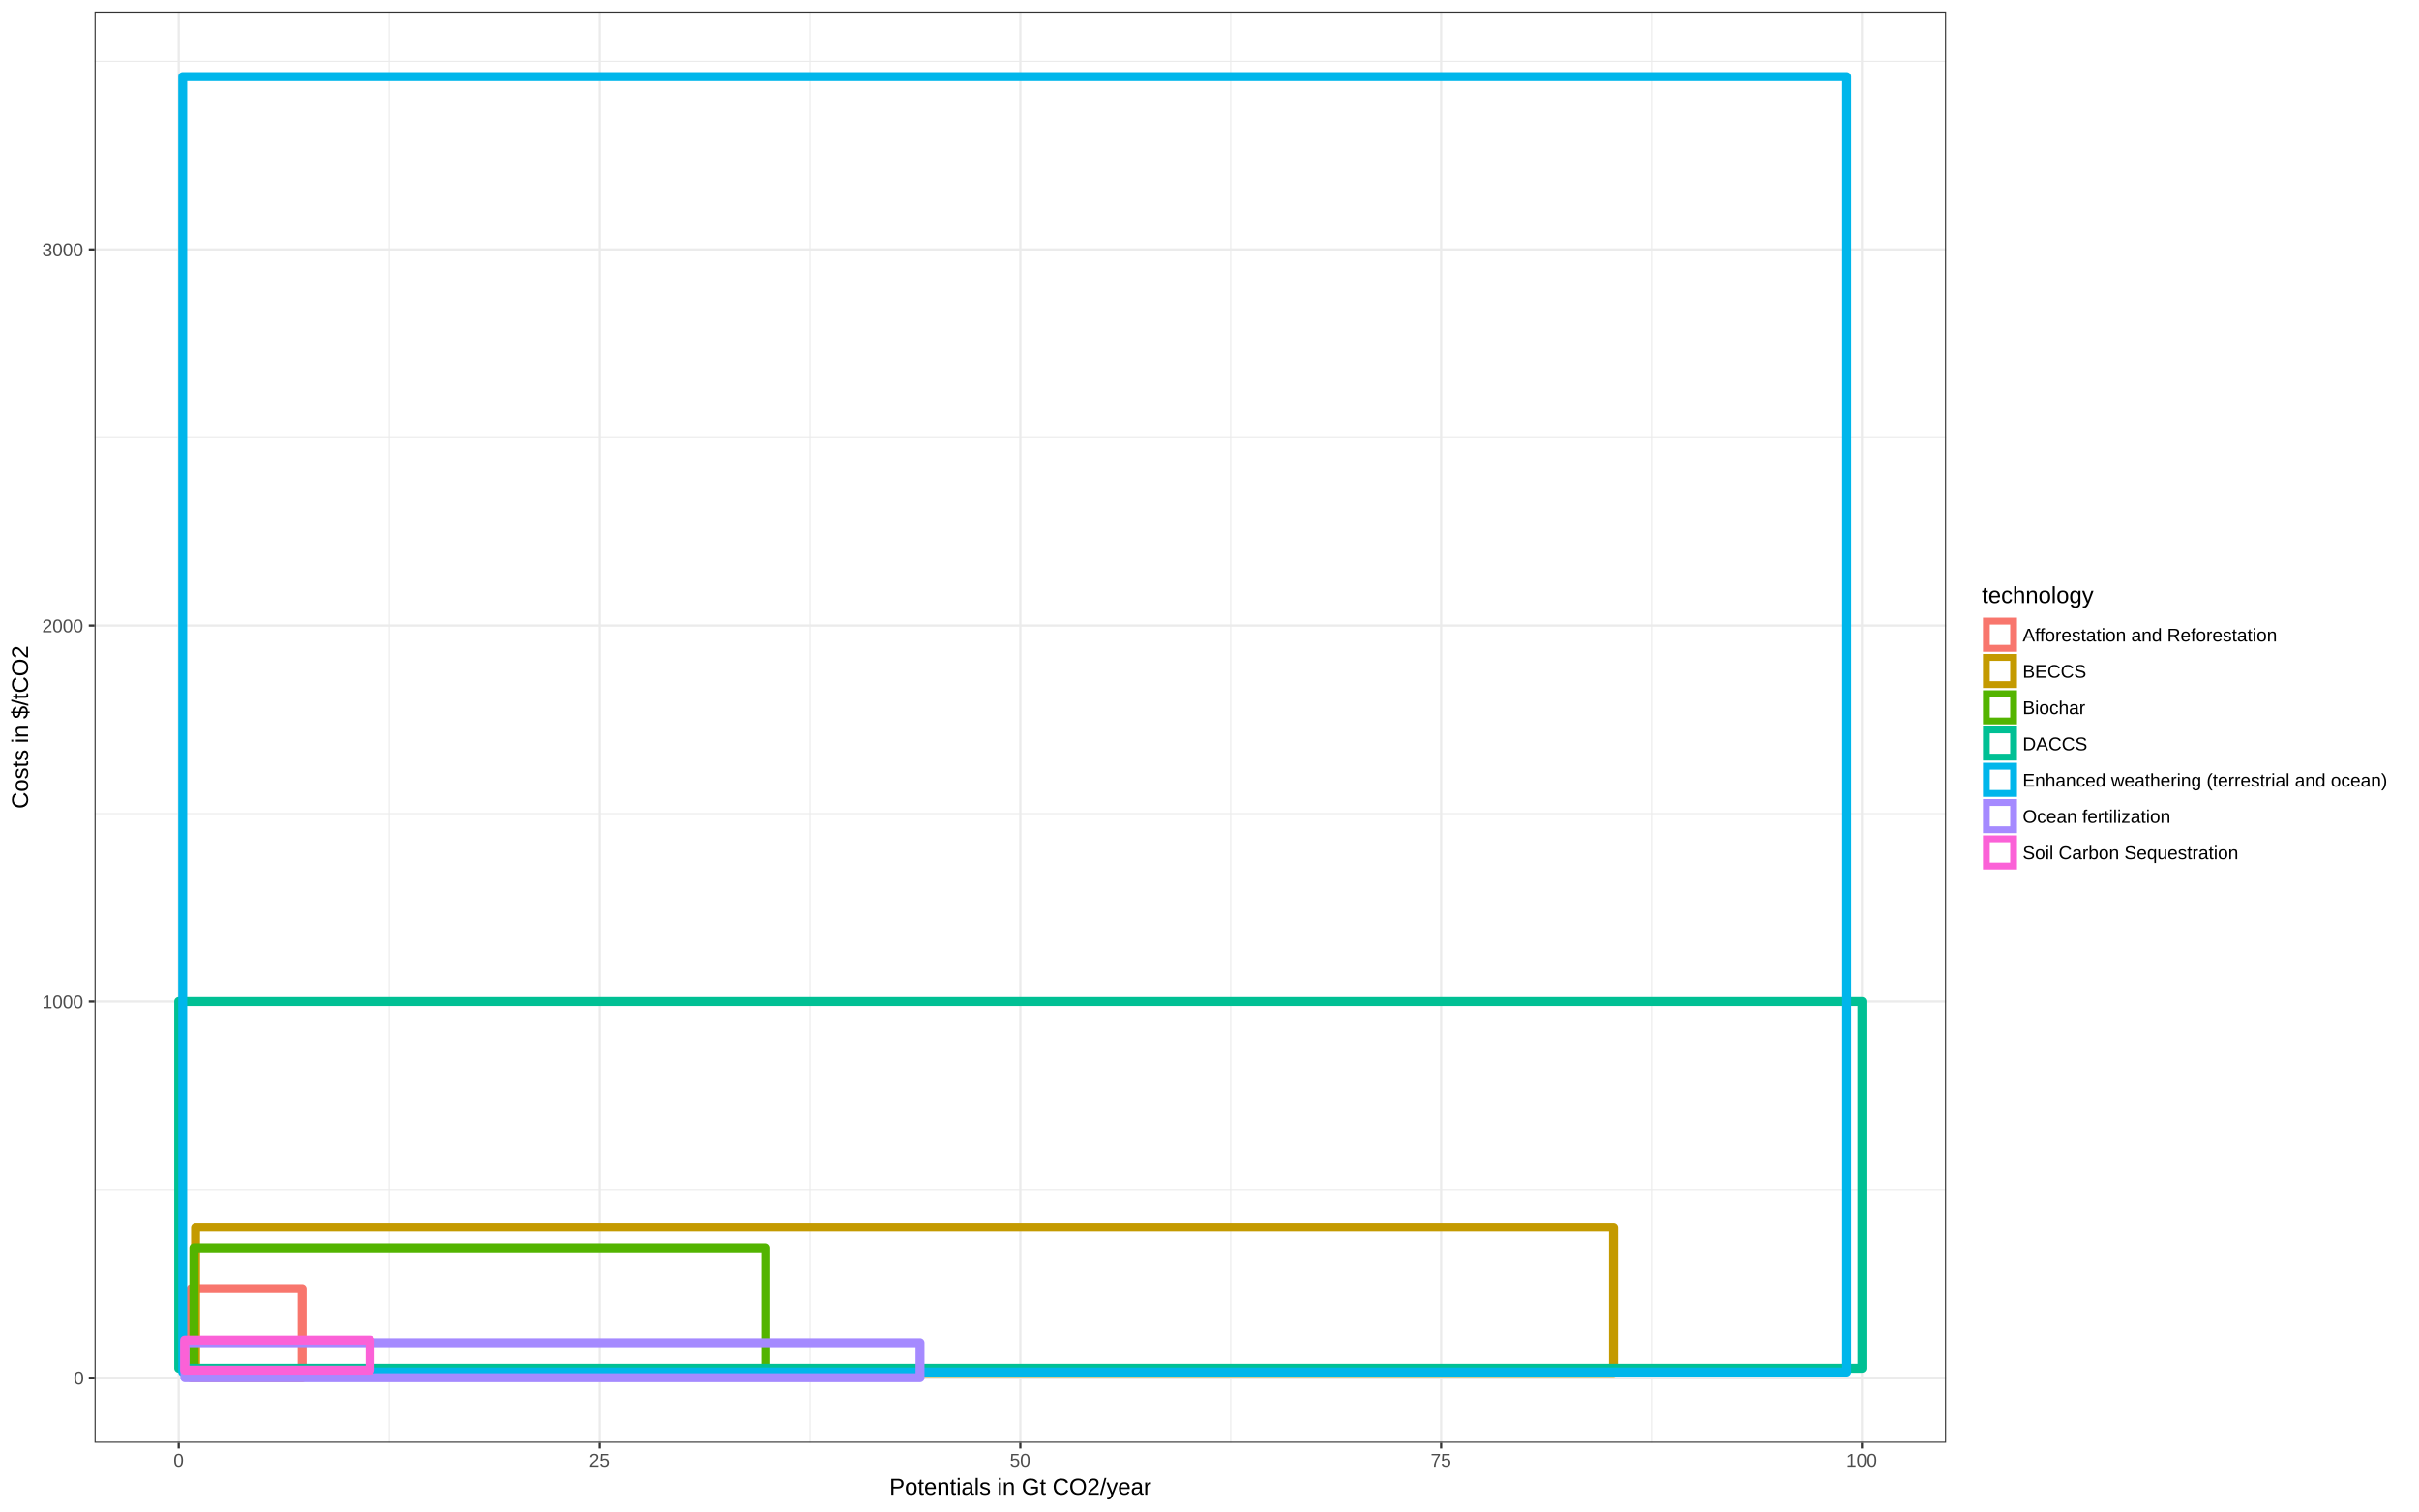
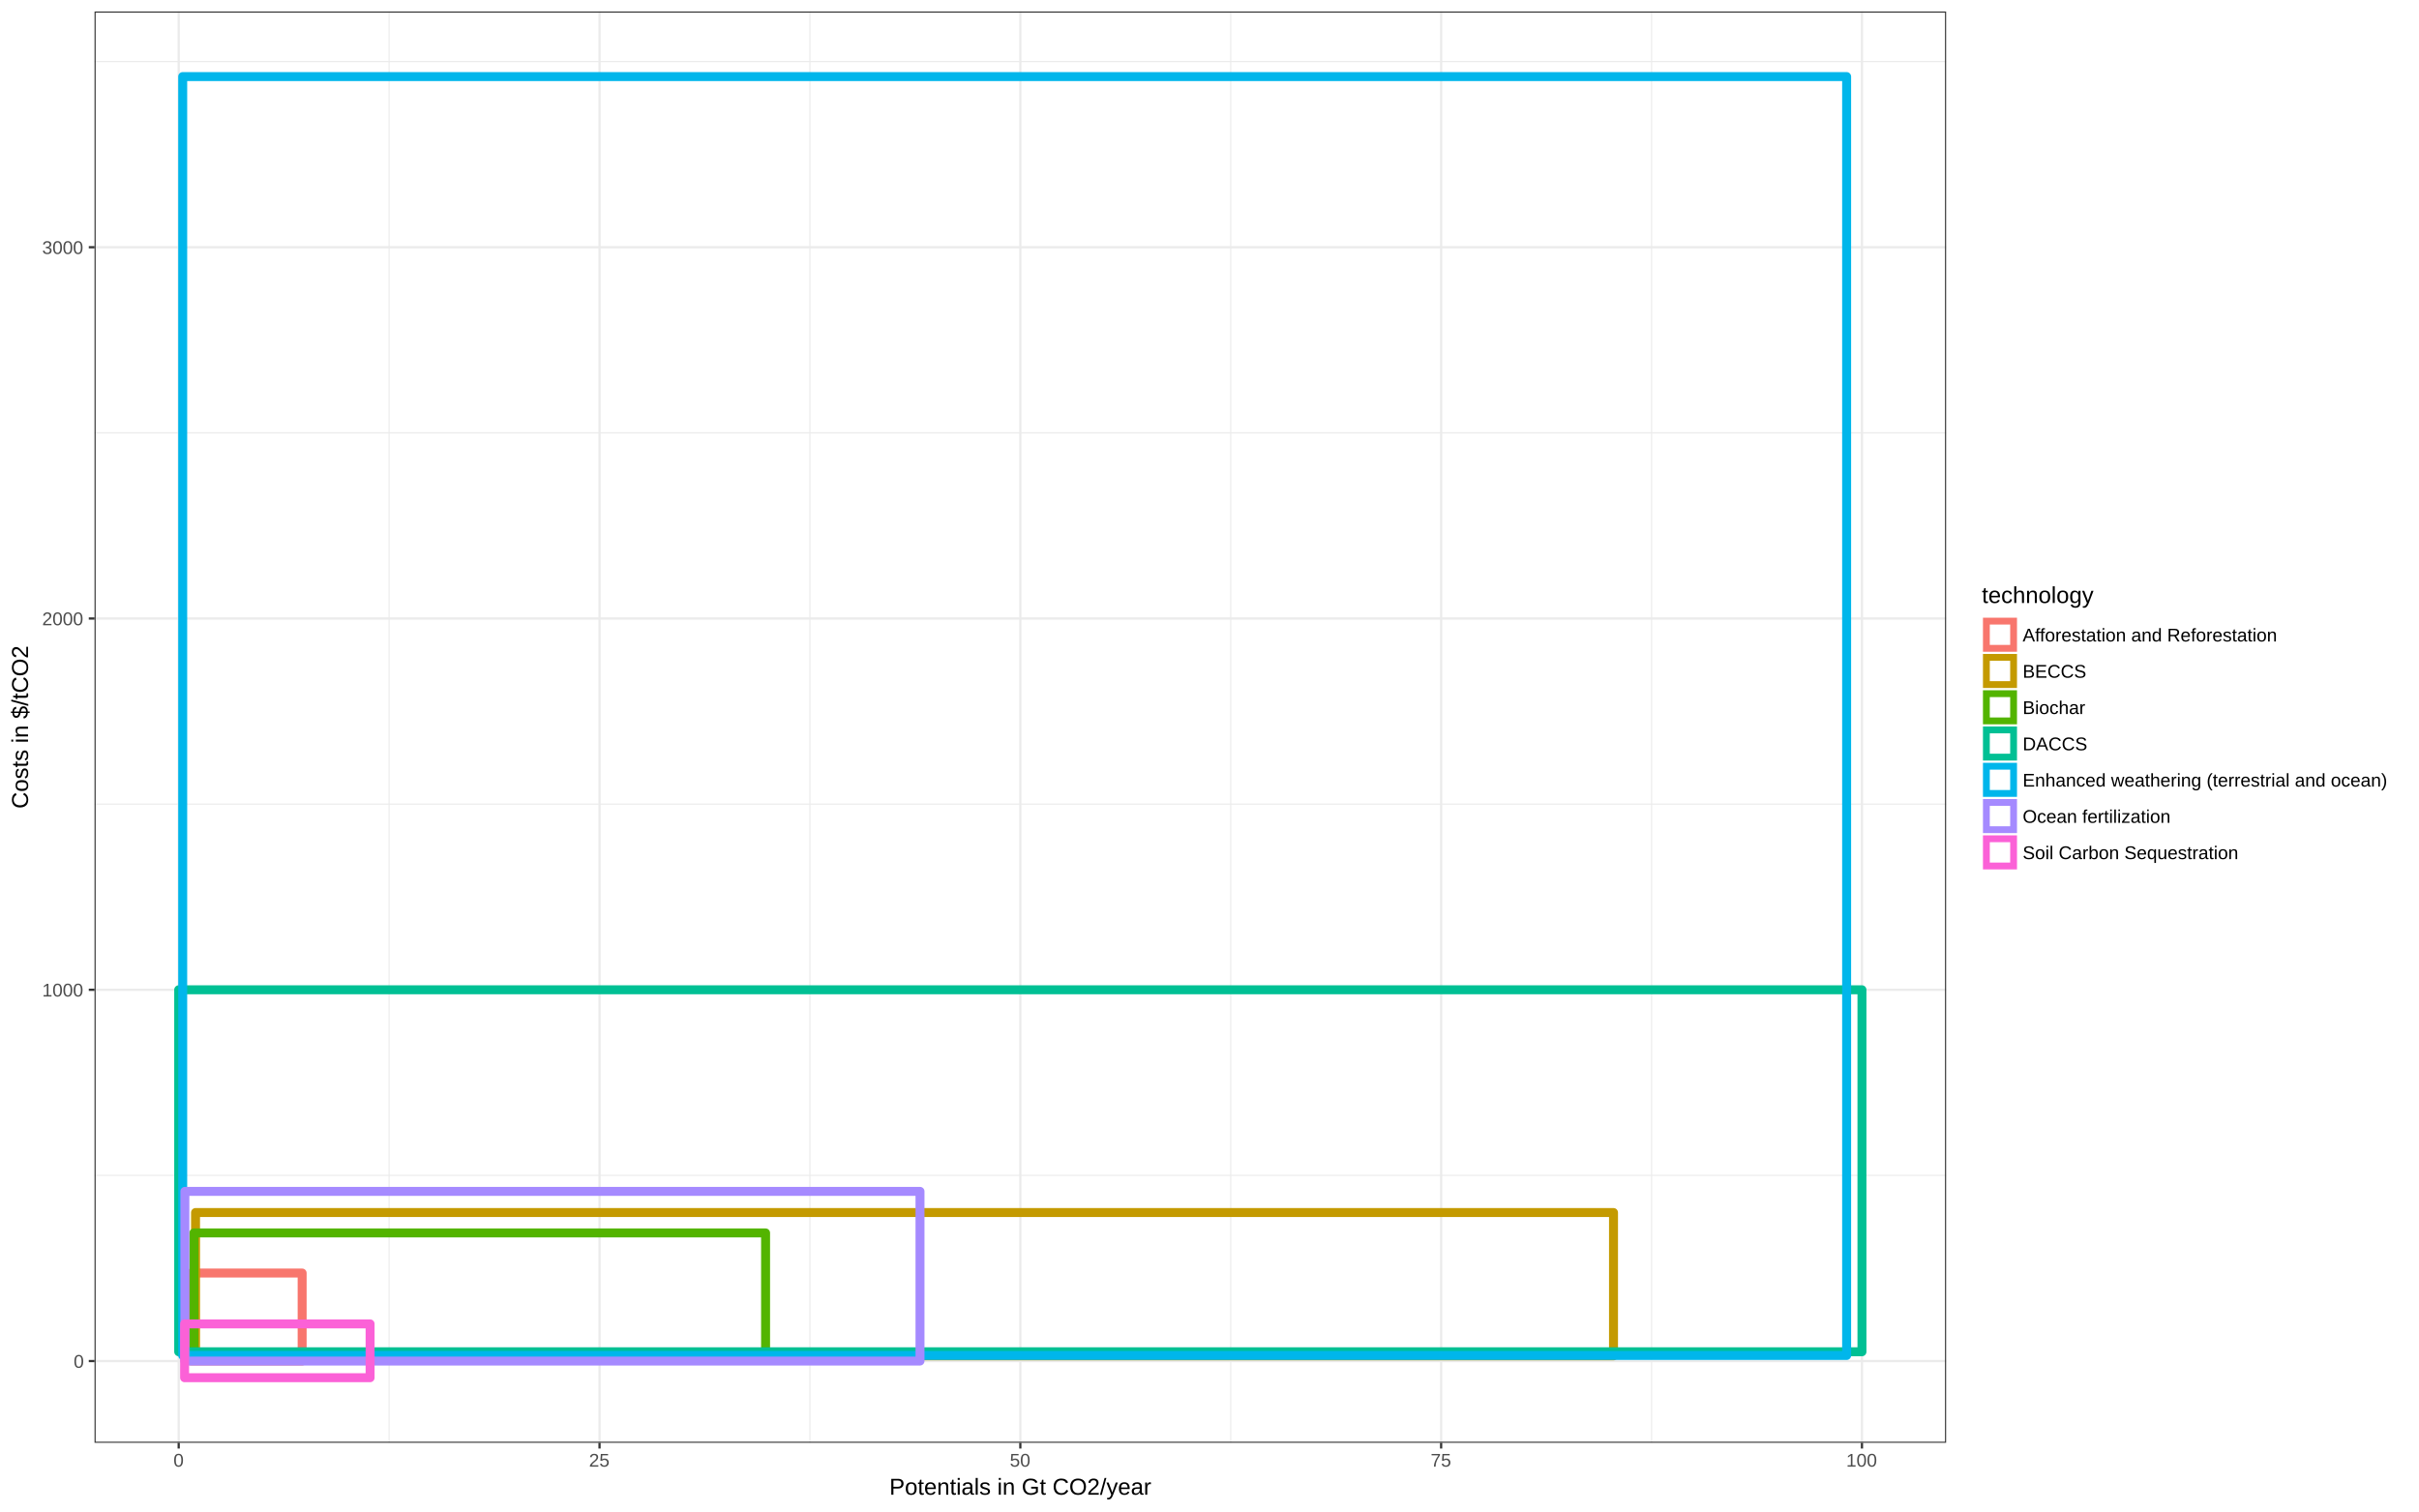
<svg xmlns="http://www.w3.org/2000/svg" viewBox="0 0 1152.00 720.00">
  <defs>
    <style type="text/css">
    line, polyline, path, rect, circle {
      fill: none;
      stroke: #000000;
      stroke-linecap: round;
      stroke-linejoin: round;
      stroke-miterlimit: 10.00;
    }
  </style>
  </defs>
  <rect width="100%" height="100%" style="stroke: none; fill: #FFFFFF;" />
  <rect x="-0.00" y="0.00" width="1152.00" height="720.00" style="stroke-width: 1.07; stroke: #FFFFFF; fill: #FFFFFF;" />
  <defs>
    <clipPath id="cpNDUuMDIxM3w5MjYuNzk4fDY4Ny4yNjZ8NS40Nzk0NQ==">
      <rect x="45.02" y="5.48" width="881.78" height="681.79" />
    </clipPath>
  </defs>
  <rect x="45.02" y="5.48" width="881.78" height="681.79" style="stroke-width: 1.07; stroke: none; fill: #FFFFFF;" clip-path="url(#cpNDUuMDIxM3w5MjYuNzk4fDY4Ny4yNjZ8NS40Nzk0NQ==)" />
-   <polyline points="45.02,566.70 926.80,566.70 " style="stroke-width: 0.53; stroke: #EBEBEB; stroke-linecap: butt;" clip-path="url(#cpNDUuMDIxM3w5MjYuNzk4fDY4Ny4yNjZ8NS40Nzk0NQ==)" />
-   <polyline points="45.02,387.55 926.80,387.55 " style="stroke-width: 0.53; stroke: #EBEBEB; stroke-linecap: butt;" clip-path="url(#cpNDUuMDIxM3w5MjYuNzk4fDY4Ny4yNjZ8NS40Nzk0NQ==)" />
-   <polyline points="45.02,208.40 926.80,208.40 " style="stroke-width: 0.53; stroke: #EBEBEB; stroke-linecap: butt;" clip-path="url(#cpNDUuMDIxM3w5MjYuNzk4fDY4Ny4yNjZ8NS40Nzk0NQ==)" />
-   <polyline points="45.02,29.24 926.80,29.24 " style="stroke-width: 0.53; stroke: #EBEBEB; stroke-linecap: butt;" clip-path="url(#cpNDUuMDIxM3w5MjYuNzk4fDY4Ny4yNjZ8NS40Nzk0NQ==)" />
+   <polyline points="45.02,559.89 926.80,559.89 " style="stroke-width: 0.53; stroke: #EBEBEB; stroke-linecap: butt;" clip-path="url(#cpNDUuMDIxM3w5MjYuNzk4fDY4Ny4yNjZ8NS40Nzk0NQ==)" />
+   <polyline points="45.02,383.04 926.80,383.04 " style="stroke-width: 0.53; stroke: #EBEBEB; stroke-linecap: butt;" clip-path="url(#cpNDUuMDIxM3w5MjYuNzk4fDY4Ny4yNjZ8NS40Nzk0NQ==)" />
+   <polyline points="45.02,206.19 926.80,206.19 " style="stroke-width: 0.53; stroke: #EBEBEB; stroke-linecap: butt;" clip-path="url(#cpNDUuMDIxM3w5MjYuNzk4fDY4Ny4yNjZ8NS40Nzk0NQ==)" />
+   <polyline points="45.02,29.34 926.80,29.34 " style="stroke-width: 0.53; stroke: #EBEBEB; stroke-linecap: butt;" clip-path="url(#cpNDUuMDIxM3w5MjYuNzk4fDY4Ny4yNjZ8NS40Nzk0NQ==)" />
  <polyline points="185.30,687.27 185.30,5.48 " style="stroke-width: 0.53; stroke: #EBEBEB; stroke-linecap: butt;" clip-path="url(#cpNDUuMDIxM3w5MjYuNzk4fDY4Ny4yNjZ8NS40Nzk0NQ==)" />
  <polyline points="385.71,687.27 385.71,5.48 " style="stroke-width: 0.53; stroke: #EBEBEB; stroke-linecap: butt;" clip-path="url(#cpNDUuMDIxM3w5MjYuNzk4fDY4Ny4yNjZ8NS40Nzk0NQ==)" />
  <polyline points="586.11,687.27 586.11,5.48 " style="stroke-width: 0.53; stroke: #EBEBEB; stroke-linecap: butt;" clip-path="url(#cpNDUuMDIxM3w5MjYuNzk4fDY4Ny4yNjZ8NS40Nzk0NQ==)" />
  <polyline points="786.52,687.27 786.52,5.48 " style="stroke-width: 0.53; stroke: #EBEBEB; stroke-linecap: butt;" clip-path="url(#cpNDUuMDIxM3w5MjYuNzk4fDY4Ny4yNjZ8NS40Nzk0NQ==)" />
-   <polyline points="45.02,656.28 926.80,656.28 " style="stroke-width: 1.07; stroke: #EBEBEB; stroke-linecap: butt;" clip-path="url(#cpNDUuMDIxM3w5MjYuNzk4fDY4Ny4yNjZ8NS40Nzk0NQ==)" />
-   <polyline points="45.02,477.12 926.80,477.12 " style="stroke-width: 1.07; stroke: #EBEBEB; stroke-linecap: butt;" clip-path="url(#cpNDUuMDIxM3w5MjYuNzk4fDY4Ny4yNjZ8NS40Nzk0NQ==)" />
-   <polyline points="45.02,297.97 926.80,297.97 " style="stroke-width: 1.07; stroke: #EBEBEB; stroke-linecap: butt;" clip-path="url(#cpNDUuMDIxM3w5MjYuNzk4fDY4Ny4yNjZ8NS40Nzk0NQ==)" />
-   <polyline points="45.02,118.82 926.80,118.82 " style="stroke-width: 1.07; stroke: #EBEBEB; stroke-linecap: butt;" clip-path="url(#cpNDUuMDIxM3w5MjYuNzk4fDY4Ny4yNjZ8NS40Nzk0NQ==)" />
+   <polyline points="45.02,648.32 926.80,648.32 " style="stroke-width: 1.07; stroke: #EBEBEB; stroke-linecap: butt;" clip-path="url(#cpNDUuMDIxM3w5MjYuNzk4fDY4Ny4yNjZ8NS40Nzk0NQ==)" />
+   <polyline points="45.02,471.47 926.80,471.47 " style="stroke-width: 1.07; stroke: #EBEBEB; stroke-linecap: butt;" clip-path="url(#cpNDUuMDIxM3w5MjYuNzk4fDY4Ny4yNjZ8NS40Nzk0NQ==)" />
+   <polyline points="45.02,294.61 926.80,294.61 " style="stroke-width: 1.07; stroke: #EBEBEB; stroke-linecap: butt;" clip-path="url(#cpNDUuMDIxM3w5MjYuNzk4fDY4Ny4yNjZ8NS40Nzk0NQ==)" />
+   <polyline points="45.02,117.76 926.80,117.76 " style="stroke-width: 1.07; stroke: #EBEBEB; stroke-linecap: butt;" clip-path="url(#cpNDUuMDIxM3w5MjYuNzk4fDY4Ny4yNjZ8NS40Nzk0NQ==)" />
  <polyline points="85.10,687.27 85.10,5.48 " style="stroke-width: 1.07; stroke: #EBEBEB; stroke-linecap: butt;" clip-path="url(#cpNDUuMDIxM3w5MjYuNzk4fDY4Ny4yNjZ8NS40Nzk0NQ==)" />
  <polyline points="285.51,687.27 285.51,5.48 " style="stroke-width: 1.07; stroke: #EBEBEB; stroke-linecap: butt;" clip-path="url(#cpNDUuMDIxM3w5MjYuNzk4fDY4Ny4yNjZ8NS40Nzk0NQ==)" />
  <polyline points="485.91,687.27 485.91,5.48 " style="stroke-width: 1.07; stroke: #EBEBEB; stroke-linecap: butt;" clip-path="url(#cpNDUuMDIxM3w5MjYuNzk4fDY4Ny4yNjZ8NS40Nzk0NQ==)" />
  <polyline points="686.31,687.27 686.31,5.48 " style="stroke-width: 1.07; stroke: #EBEBEB; stroke-linecap: butt;" clip-path="url(#cpNDUuMDIxM3w5MjYuNzk4fDY4Ny4yNjZ8NS40Nzk0NQ==)" />
  <polyline points="886.72,687.27 886.72,5.48 " style="stroke-width: 1.07; stroke: #EBEBEB; stroke-linecap: butt;" clip-path="url(#cpNDUuMDIxM3w5MjYuNzk4fDY4Ny4yNjZ8NS40Nzk0NQ==)" />
-   <rect x="90.98" y="613.82" width="52.91" height="42.44" style="stroke-width: 4.27; stroke: #F8766D; stroke-linecap: butt;" clip-path="url(#cpNDUuMDIxM3w5MjYuNzk4fDY4Ny4yNjZ8NS40Nzk0NQ==)" />
-   <rect x="93.12" y="584.61" width="675.28" height="69.15" style="stroke-width: 4.27; stroke: #C49A00; stroke-linecap: butt;" clip-path="url(#cpNDUuMDIxM3w5MjYuNzk4fDY4Ny4yNjZ8NS40Nzk0NQ==)" />
-   <rect x="92.32" y="594.47" width="272.27" height="60.37" style="stroke-width: 4.27; stroke: #53B400; stroke-linecap: butt;" clip-path="url(#cpNDUuMDIxM3w5MjYuNzk4fDY4Ny4yNjZ8NS40Nzk0NQ==)" />
-   <rect x="85.10" y="477.12" width="801.62" height="174.67" style="stroke-width: 4.27; stroke: #00C094; stroke-linecap: butt;" clip-path="url(#cpNDUuMDIxM3w5MjYuNzk4fDY4Ny4yNjZ8NS40Nzk0NQ==)" />
-   <rect x="87.01" y="36.47" width="792.41" height="617.12" style="stroke-width: 4.27; stroke: #00B6EB; stroke-linecap: butt;" clip-path="url(#cpNDUuMDIxM3w5MjYuNzk4fDY4Ny4yNjZ8NS40Nzk0NQ==)" />
-   <rect x="88.04" y="639.59" width="350.09" height="16.69" style="stroke-width: 4.27; stroke: #A58AFF; stroke-linecap: butt;" clip-path="url(#cpNDUuMDIxM3w5MjYuNzk4fDY4Ny4yNjZ8NS40Nzk0NQ==)" />
-   <rect x="87.91" y="638.36" width="88.34" height="14.33" style="stroke-width: 4.27; stroke: #FB61D7; stroke-linecap: butt;" clip-path="url(#cpNDUuMDIxM3w5MjYuNzk4fDY4Ny4yNjZ8NS40Nzk0NQ==)" />
+   <rect x="90.98" y="606.40" width="52.91" height="41.90" style="stroke-width: 4.27; stroke: #F8766D; stroke-linecap: butt;" clip-path="url(#cpNDUuMDIxM3w5MjYuNzk4fDY4Ny4yNjZ8NS40Nzk0NQ==)" />
+   <rect x="93.12" y="577.58" width="675.28" height="68.26" style="stroke-width: 4.27; stroke: #C49A00; stroke-linecap: butt;" clip-path="url(#cpNDUuMDIxM3w5MjYuNzk4fDY4Ny4yNjZ8NS40Nzk0NQ==)" />
+   <rect x="92.32" y="587.30" width="272.27" height="59.60" style="stroke-width: 4.27; stroke: #53B400; stroke-linecap: butt;" clip-path="url(#cpNDUuMDIxM3w5MjYuNzk4fDY4Ny4yNjZ8NS40Nzk0NQ==)" />
+   <rect x="85.10" y="471.47" width="801.62" height="172.43" style="stroke-width: 4.27; stroke: #00C094; stroke-linecap: butt;" clip-path="url(#cpNDUuMDIxM3w5MjYuNzk4fDY4Ny4yNjZ8NS40Nzk0NQ==)" />
+   <rect x="87.01" y="36.47" width="792.41" height="609.20" style="stroke-width: 4.27; stroke: #00B6EB; stroke-linecap: butt;" clip-path="url(#cpNDUuMDIxM3w5MjYuNzk4fDY4Ny4yNjZ8NS40Nzk0NQ==)" />
+   <rect x="88.04" y="567.50" width="350.09" height="80.82" style="stroke-width: 4.27; stroke: #A58AFF; stroke-linecap: butt;" clip-path="url(#cpNDUuMDIxM3w5MjYuNzk4fDY4Ny4yNjZ8NS40Nzk0NQ==)" />
+   <rect x="87.91" y="630.63" width="88.34" height="25.64" style="stroke-width: 4.27; stroke: #FB61D7; stroke-linecap: butt;" clip-path="url(#cpNDUuMDIxM3w5MjYuNzk4fDY4Ny4yNjZ8NS40Nzk0NQ==)" />
  <rect x="45.02" y="5.48" width="881.78" height="681.79" style="stroke-width: 1.07; stroke: #333333;" clip-path="url(#cpNDUuMDIxM3w5MjYuNzk4fDY4Ny4yNjZ8NS40Nzk0NQ==)" />
  <defs>
    <clipPath id="cpMHwxMTUyfDcyMHww">
      <rect x="0.00" y="0.00" width="1152.00" height="720.00" />
    </clipPath>
  </defs>
  <g clip-path="url(#cpMHwxMTUyfDcyMHww)">
-     <text x="35.08" y="659.49" style="font-size: 8.80px; fill: #4D4D4D; font-family: Arial;" textLength="5.01px" lengthAdjust="spacingAndGlyphs">0</text>
+     <text x="35.08" y="651.54" style="font-size: 8.80px; fill: #4D4D4D; font-family: Arial;" textLength="5.01px" lengthAdjust="spacingAndGlyphs">0</text>
  </g>
  <g clip-path="url(#cpMHwxMTUyfDcyMHww)">
-     <text x="20.07" y="480.34" style="font-size: 8.80px; fill: #4D4D4D; font-family: Arial;" textLength="20.02px" lengthAdjust="spacingAndGlyphs">1000</text>
+     <text x="20.07" y="474.68" style="font-size: 8.80px; fill: #4D4D4D; font-family: Arial;" textLength="20.02px" lengthAdjust="spacingAndGlyphs">1000</text>
  </g>
  <g clip-path="url(#cpMHwxMTUyfDcyMHww)">
-     <text x="20.07" y="301.19" style="font-size: 8.80px; fill: #4D4D4D; font-family: Arial;" textLength="20.02px" lengthAdjust="spacingAndGlyphs">2000</text>
+     <text x="20.07" y="297.83" style="font-size: 8.80px; fill: #4D4D4D; font-family: Arial;" textLength="20.02px" lengthAdjust="spacingAndGlyphs">2000</text>
  </g>
  <g clip-path="url(#cpMHwxMTUyfDcyMHww)">
-     <text x="20.07" y="122.04" style="font-size: 8.80px; fill: #4D4D4D; font-family: Arial;" textLength="20.02px" lengthAdjust="spacingAndGlyphs">3000</text>
+     <text x="20.07" y="120.98" style="font-size: 8.80px; fill: #4D4D4D; font-family: Arial;" textLength="20.02px" lengthAdjust="spacingAndGlyphs">3000</text>
  </g>
-   <polyline points="42.28,656.28 45.02,656.28 " style="stroke-width: 1.07; stroke: #333333; stroke-linecap: butt;" clip-path="url(#cpMHwxMTUyfDcyMHww)" />
-   <polyline points="42.28,477.12 45.02,477.12 " style="stroke-width: 1.07; stroke: #333333; stroke-linecap: butt;" clip-path="url(#cpMHwxMTUyfDcyMHww)" />
-   <polyline points="42.28,297.97 45.02,297.97 " style="stroke-width: 1.07; stroke: #333333; stroke-linecap: butt;" clip-path="url(#cpMHwxMTUyfDcyMHww)" />
-   <polyline points="42.28,118.82 45.02,118.82 " style="stroke-width: 1.07; stroke: #333333; stroke-linecap: butt;" clip-path="url(#cpMHwxMTUyfDcyMHww)" />
+   <polyline points="42.28,648.32 45.02,648.32 " style="stroke-width: 1.07; stroke: #333333; stroke-linecap: butt;" clip-path="url(#cpMHwxMTUyfDcyMHww)" />
+   <polyline points="42.28,471.47 45.02,471.47 " style="stroke-width: 1.07; stroke: #333333; stroke-linecap: butt;" clip-path="url(#cpMHwxMTUyfDcyMHww)" />
+   <polyline points="42.28,294.61 45.02,294.61 " style="stroke-width: 1.07; stroke: #333333; stroke-linecap: butt;" clip-path="url(#cpMHwxMTUyfDcyMHww)" />
+   <polyline points="42.28,117.76 45.02,117.76 " style="stroke-width: 1.07; stroke: #333333; stroke-linecap: butt;" clip-path="url(#cpMHwxMTUyfDcyMHww)" />
  <polyline points="85.10,690.01 85.10,687.27 " style="stroke-width: 1.07; stroke: #333333; stroke-linecap: butt;" clip-path="url(#cpMHwxMTUyfDcyMHww)" />
  <polyline points="285.51,690.01 285.51,687.27 " style="stroke-width: 1.07; stroke: #333333; stroke-linecap: butt;" clip-path="url(#cpMHwxMTUyfDcyMHww)" />
  <polyline points="485.91,690.01 485.91,687.27 " style="stroke-width: 1.07; stroke: #333333; stroke-linecap: butt;" clip-path="url(#cpMHwxMTUyfDcyMHww)" />
  <polyline points="686.31,690.01 686.31,687.27 " style="stroke-width: 1.07; stroke: #333333; stroke-linecap: butt;" clip-path="url(#cpMHwxMTUyfDcyMHww)" />
  <polyline points="886.72,690.01 886.72,687.27 " style="stroke-width: 1.07; stroke: #333333; stroke-linecap: butt;" clip-path="url(#cpMHwxMTUyfDcyMHww)" />
  <g clip-path="url(#cpMHwxMTUyfDcyMHww)">
    <text x="82.60" y="698.63" style="font-size: 8.80px; fill: #4D4D4D; font-family: Arial;" textLength="5.01px" lengthAdjust="spacingAndGlyphs">0</text>
  </g>
  <g clip-path="url(#cpMHwxMTUyfDcyMHww)">
    <text x="280.50" y="698.63" style="font-size: 8.80px; fill: #4D4D4D; font-family: Arial;" textLength="10.01px" lengthAdjust="spacingAndGlyphs">25</text>
  </g>
  <g clip-path="url(#cpMHwxMTUyfDcyMHww)">
    <text x="480.90" y="698.63" style="font-size: 8.80px; fill: #4D4D4D; font-family: Arial;" textLength="10.01px" lengthAdjust="spacingAndGlyphs">50</text>
  </g>
  <g clip-path="url(#cpMHwxMTUyfDcyMHww)">
    <text x="681.31" y="698.63" style="font-size: 8.80px; fill: #4D4D4D; font-family: Arial;" textLength="10.01px" lengthAdjust="spacingAndGlyphs">75</text>
  </g>
  <g clip-path="url(#cpMHwxMTUyfDcyMHww)">
    <text x="879.21" y="698.63" style="font-size: 8.80px; fill: #4D4D4D; font-family: Arial;" textLength="15.02px" lengthAdjust="spacingAndGlyphs">100</text>
  </g>
  <g clip-path="url(#cpMHwxMTUyfDcyMHww)">
    <text x="423.55" y="711.99" style="font-size: 11.00px; font-family: Arial;" textLength="124.72px" lengthAdjust="spacingAndGlyphs">Potentials in Gt CO2/year</text>
  </g>
  <g clip-path="url(#cpMHwxMTUyfDcyMHww)">
    <text transform="translate(13.35,385.19) rotate(-90)" style="font-size: 11.00px; font-family: Arial;" textLength="77.64px" lengthAdjust="spacingAndGlyphs">Costs in $/tCO2</text>
  </g>
  <rect x="938.14" y="272.42" width="208.38" height="147.91" style="stroke-width: 1.07; stroke: none; fill: #FFFFFF;" clip-path="url(#cpMHwxMTUyfDcyMHww)" />
  <g clip-path="url(#cpMHwxMTUyfDcyMHww)">
    <text x="943.81" y="287.23" style="font-size: 11.00px; font-family: Arial;" textLength="53.21px" lengthAdjust="spacingAndGlyphs">technology</text>
  </g>
  <rect x="943.81" y="293.70" width="17.28" height="17.28" style="stroke-width: 1.07; stroke: none; fill: #FFFFFF;" clip-path="url(#cpMHwxMTUyfDcyMHww)" />
  <rect x="945.97" y="295.86" width="12.96" height="12.96" style="stroke-width: 3.25; stroke: #F8766D; stroke-linejoin: miter;" clip-path="url(#cpMHwxMTUyfDcyMHww)" />
  <rect x="943.81" y="310.98" width="17.28" height="17.28" style="stroke-width: 1.07; stroke: none; fill: #FFFFFF;" clip-path="url(#cpMHwxMTUyfDcyMHww)" />
  <rect x="945.97" y="313.14" width="12.96" height="12.96" style="stroke-width: 3.25; stroke: #C49A00; stroke-linejoin: miter;" clip-path="url(#cpMHwxMTUyfDcyMHww)" />
  <rect x="943.81" y="328.26" width="17.28" height="17.28" style="stroke-width: 1.07; stroke: none; fill: #FFFFFF;" clip-path="url(#cpMHwxMTUyfDcyMHww)" />
  <rect x="945.97" y="330.42" width="12.96" height="12.96" style="stroke-width: 3.25; stroke: #53B400; stroke-linejoin: miter;" clip-path="url(#cpMHwxMTUyfDcyMHww)" />
  <rect x="943.81" y="345.54" width="17.28" height="17.28" style="stroke-width: 1.07; stroke: none; fill: #FFFFFF;" clip-path="url(#cpMHwxMTUyfDcyMHww)" />
  <rect x="945.97" y="347.70" width="12.96" height="12.96" style="stroke-width: 3.25; stroke: #00C094; stroke-linejoin: miter;" clip-path="url(#cpMHwxMTUyfDcyMHww)" />
  <rect x="943.81" y="362.82" width="17.28" height="17.28" style="stroke-width: 1.07; stroke: none; fill: #FFFFFF;" clip-path="url(#cpMHwxMTUyfDcyMHww)" />
  <rect x="945.97" y="364.98" width="12.96" height="12.96" style="stroke-width: 3.25; stroke: #00B6EB; stroke-linejoin: miter;" clip-path="url(#cpMHwxMTUyfDcyMHww)" />
  <rect x="943.81" y="380.10" width="17.28" height="17.28" style="stroke-width: 1.07; stroke: none; fill: #FFFFFF;" clip-path="url(#cpMHwxMTUyfDcyMHww)" />
  <rect x="945.97" y="382.26" width="12.96" height="12.96" style="stroke-width: 3.25; stroke: #A58AFF; stroke-linejoin: miter;" clip-path="url(#cpMHwxMTUyfDcyMHww)" />
  <rect x="943.81" y="397.38" width="17.28" height="17.28" style="stroke-width: 1.07; stroke: none; fill: #FFFFFF;" clip-path="url(#cpMHwxMTUyfDcyMHww)" />
  <rect x="945.97" y="399.54" width="12.96" height="12.96" style="stroke-width: 3.25; stroke: #FB61D7; stroke-linejoin: miter;" clip-path="url(#cpMHwxMTUyfDcyMHww)" />
  <g clip-path="url(#cpMHwxMTUyfDcyMHww)">
    <text x="963.25" y="305.56" style="font-size: 8.80px; font-family: Arial;" textLength="124.08px" lengthAdjust="spacingAndGlyphs">Afforestation and Reforestation</text>
  </g>
  <g clip-path="url(#cpMHwxMTUyfDcyMHww)">
    <text x="963.25" y="322.84" style="font-size: 8.80px; font-family: Arial;" textLength="31.01px" lengthAdjust="spacingAndGlyphs">BECCS</text>
  </g>
  <g clip-path="url(#cpMHwxMTUyfDcyMHww)">
    <text x="963.25" y="340.12" style="font-size: 8.80px; font-family: Arial;" textLength="30.52px" lengthAdjust="spacingAndGlyphs">Biochar</text>
  </g>
  <g clip-path="url(#cpMHwxMTUyfDcyMHww)">
    <text x="963.25" y="357.40" style="font-size: 8.80px; font-family: Arial;" textLength="31.50px" lengthAdjust="spacingAndGlyphs">DACCS</text>
  </g>
  <g clip-path="url(#cpMHwxMTUyfDcyMHww)">
    <text x="963.25" y="374.68" style="font-size: 8.80px; font-family: Arial;" textLength="177.60px" lengthAdjust="spacingAndGlyphs">Enhanced weathering (terrestrial and ocean)</text>
  </g>
  <g clip-path="url(#cpMHwxMTUyfDcyMHww)">
    <text x="963.25" y="391.96" style="font-size: 8.80px; font-family: Arial;" textLength="72.04px" lengthAdjust="spacingAndGlyphs">Ocean fertilization</text>
  </g>
  <g clip-path="url(#cpMHwxMTUyfDcyMHww)">
    <text x="963.25" y="409.24" style="font-size: 8.80px; font-family: Arial;" textLength="105.06px" lengthAdjust="spacingAndGlyphs">Soil Carbon Sequestration</text>
  </g>
</svg>
